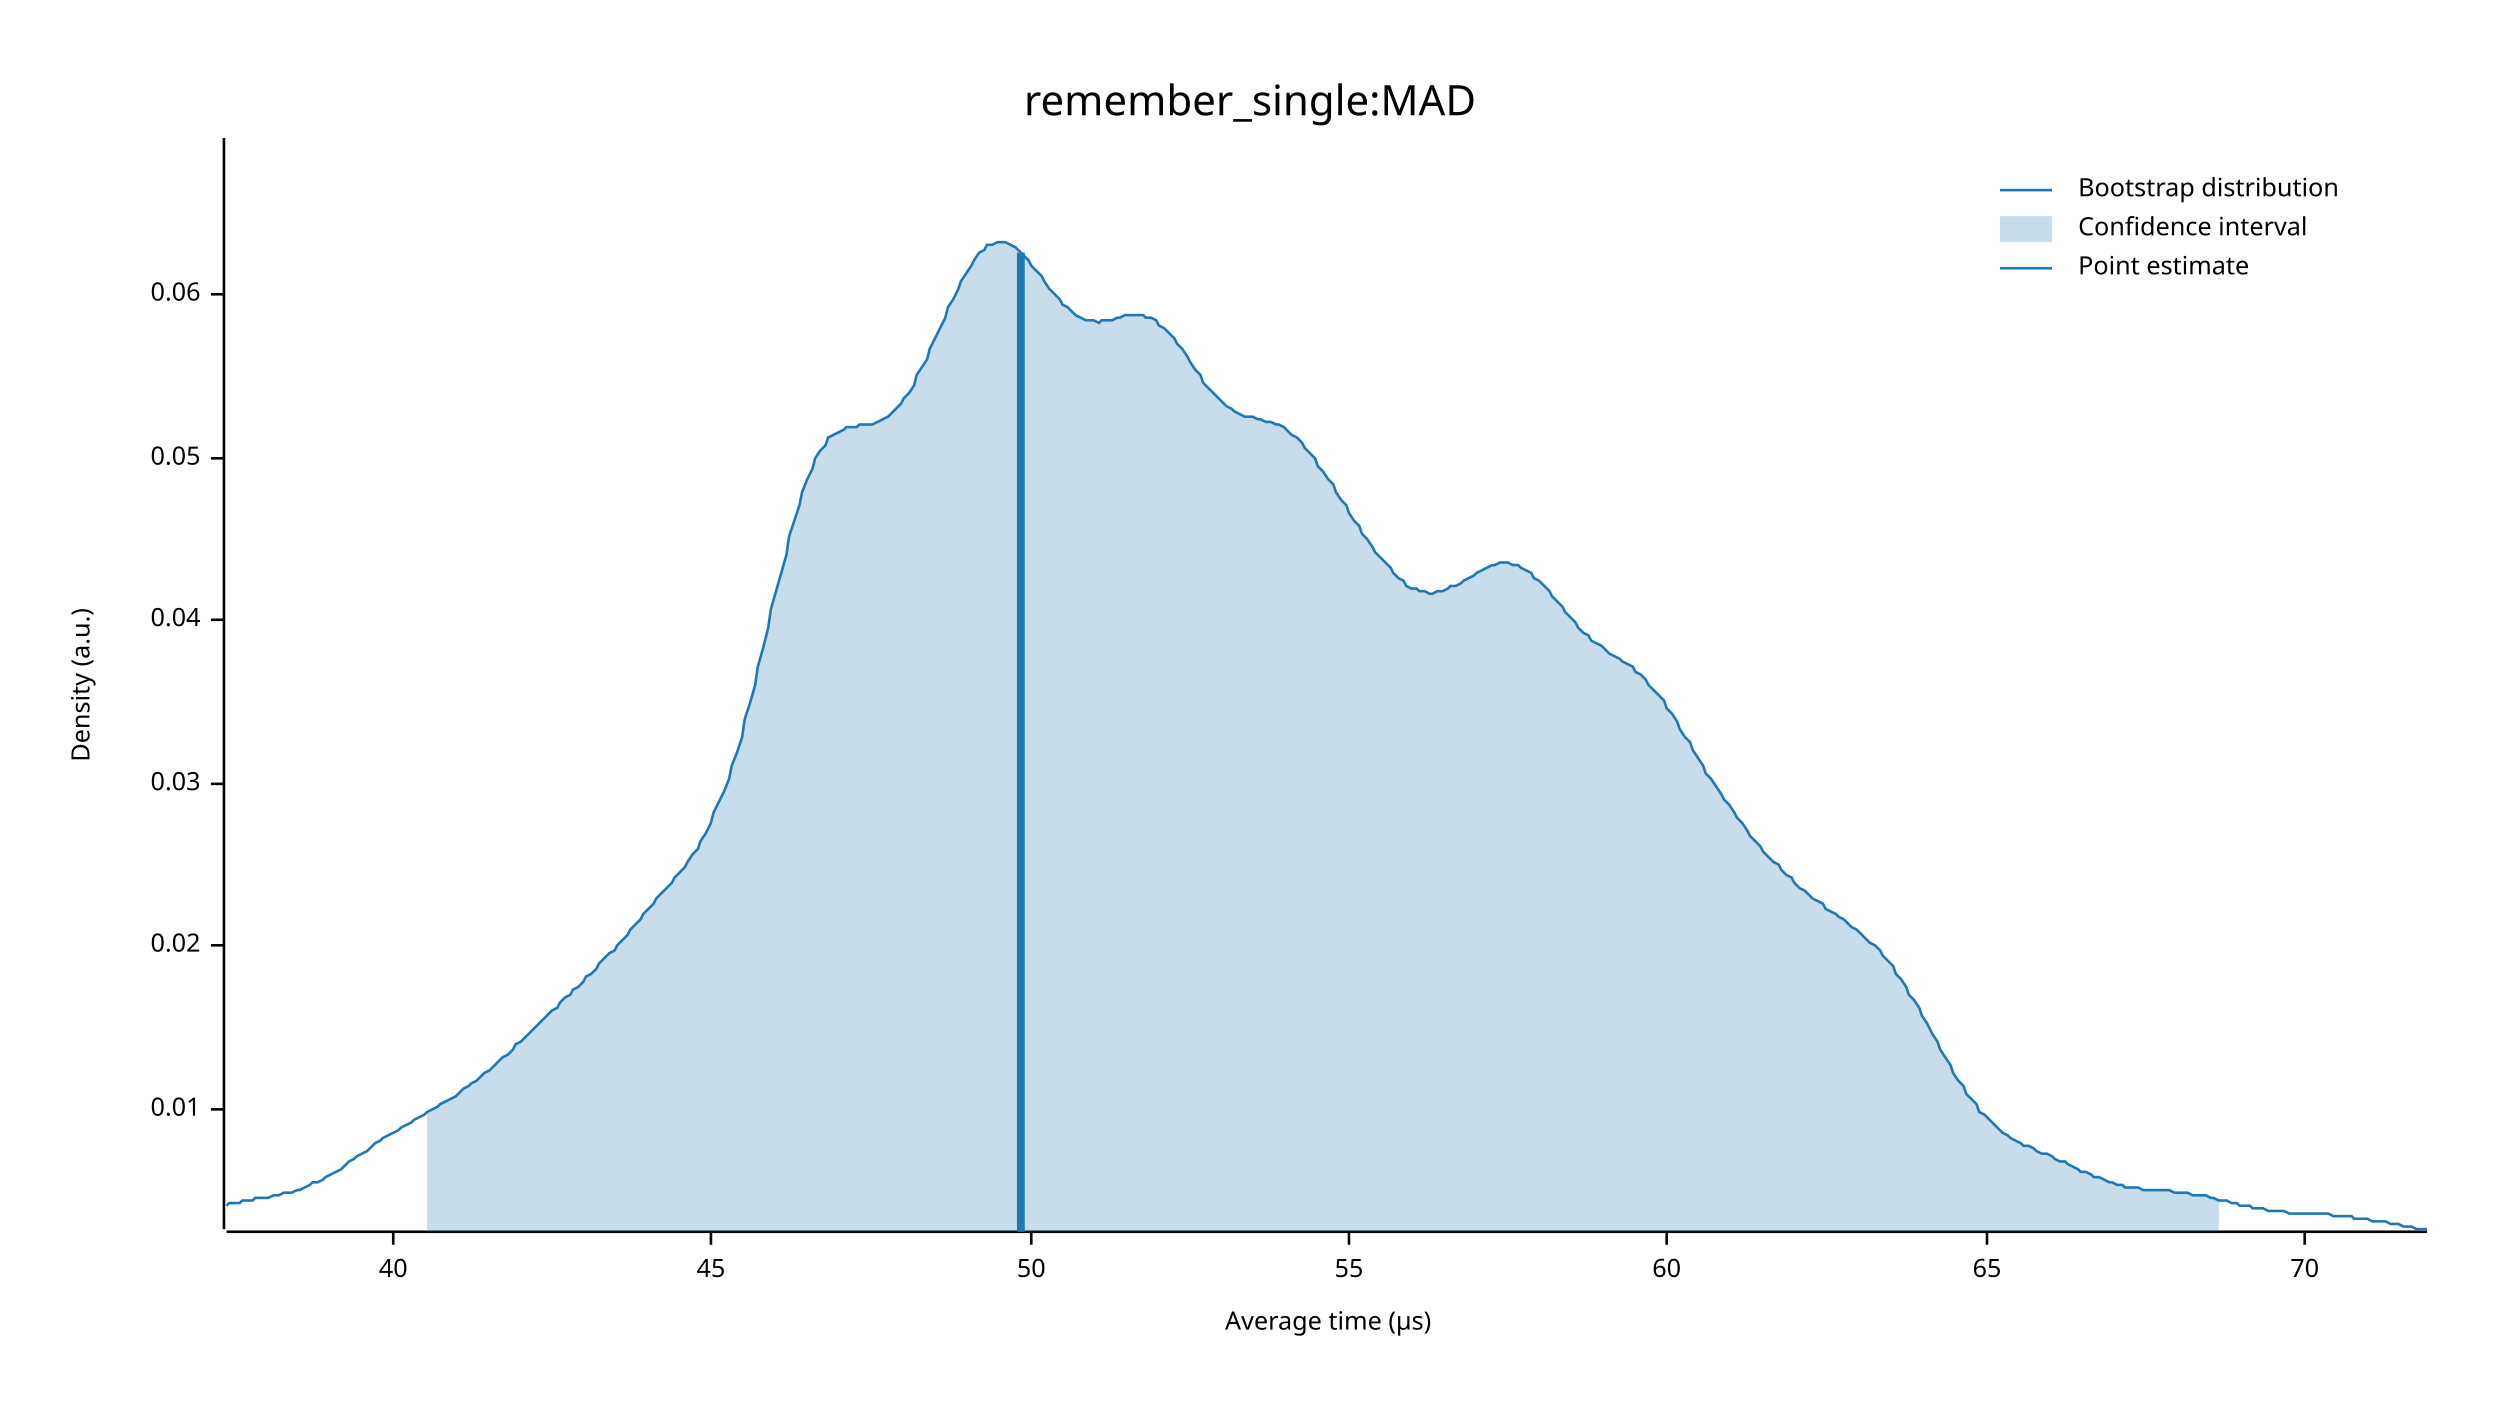
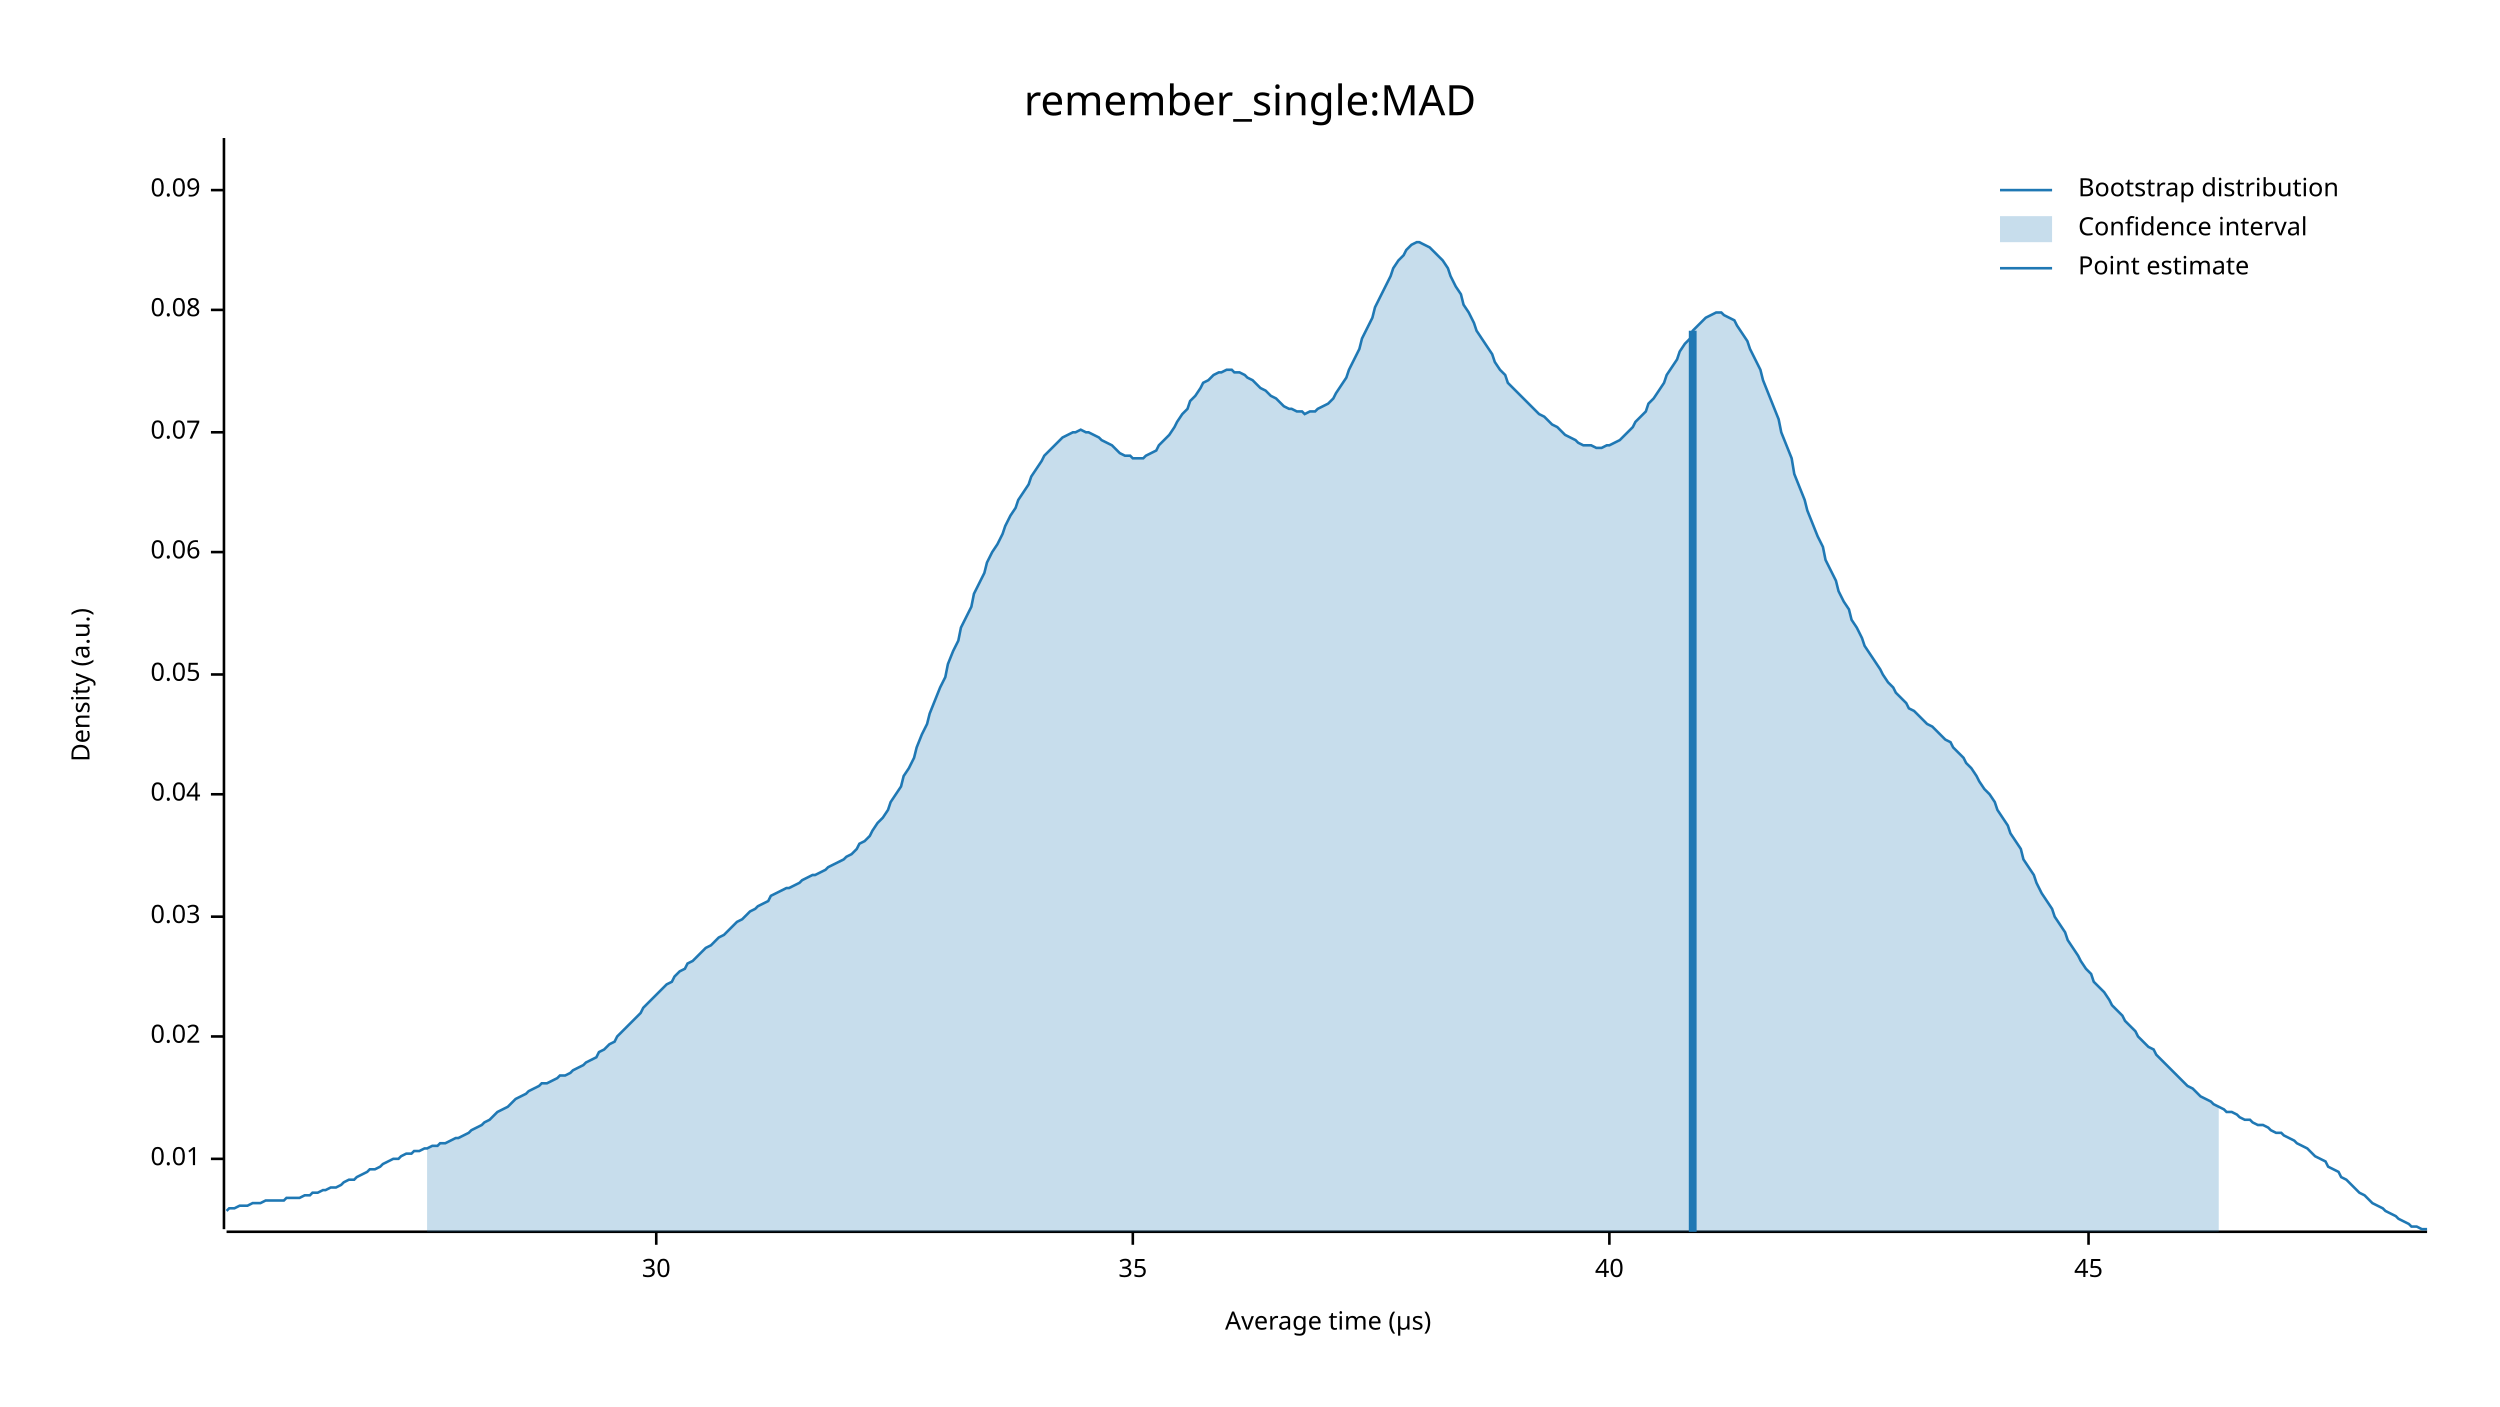
<svg xmlns="http://www.w3.org/2000/svg" width="960" height="540" viewBox="0 0 960 540">
  <text x="480" y="32" dy="0.76em" text-anchor="middle" font-family="sans-serif" font-size="16.129" opacity="1" fill="#000000">
remember_single:MAD
</text>
  <text x="27" y="263" dy="0.76em" text-anchor="middle" font-family="sans-serif" font-size="9.677" opacity="1" fill="#000000" transform="rotate(270, 27, 263)">
Density (a.u.)
</text>
  <text x="510" y="513" dy="-0.5ex" text-anchor="middle" font-family="sans-serif" font-size="9.677" opacity="1" fill="#000000">
Average time (µs)
</text>
  <polyline fill="none" opacity="1" stroke="#000000" stroke-width="1" points="86,53 86,472 " />
-   <text x="77" y="426" dy="0.5ex" text-anchor="end" font-family="sans-serif" font-size="9.677" opacity="1" fill="#000000">
+   <text x="77" y="445" dy="0.5ex" text-anchor="end" font-family="sans-serif" font-size="9.677" opacity="1" fill="#000000">
0.01
</text>
-   <polyline fill="none" opacity="1" stroke="#000000" stroke-width="1" points="81,426 86,426 " />
-   <text x="77" y="363" dy="0.5ex" text-anchor="end" font-family="sans-serif" font-size="9.677" opacity="1" fill="#000000">
+   <polyline fill="none" opacity="1" stroke="#000000" stroke-width="1" points="81,445 86,445 " />
+   <text x="77" y="398" dy="0.5ex" text-anchor="end" font-family="sans-serif" font-size="9.677" opacity="1" fill="#000000">
0.02
</text>
-   <polyline fill="none" opacity="1" stroke="#000000" stroke-width="1" points="81,363 86,363 " />
-   <text x="77" y="301" dy="0.5ex" text-anchor="end" font-family="sans-serif" font-size="9.677" opacity="1" fill="#000000">
+   <polyline fill="none" opacity="1" stroke="#000000" stroke-width="1" points="81,398 86,398 " />
+   <text x="77" y="352" dy="0.5ex" text-anchor="end" font-family="sans-serif" font-size="9.677" opacity="1" fill="#000000">
0.03
</text>
-   <polyline fill="none" opacity="1" stroke="#000000" stroke-width="1" points="81,301 86,301 " />
-   <text x="77" y="238" dy="0.5ex" text-anchor="end" font-family="sans-serif" font-size="9.677" opacity="1" fill="#000000">
+   <polyline fill="none" opacity="1" stroke="#000000" stroke-width="1" points="81,352 86,352 " />
+   <text x="77" y="305" dy="0.5ex" text-anchor="end" font-family="sans-serif" font-size="9.677" opacity="1" fill="#000000">
0.04
</text>
-   <polyline fill="none" opacity="1" stroke="#000000" stroke-width="1" points="81,238 86,238 " />
-   <text x="77" y="176" dy="0.5ex" text-anchor="end" font-family="sans-serif" font-size="9.677" opacity="1" fill="#000000">
+   <polyline fill="none" opacity="1" stroke="#000000" stroke-width="1" points="81,305 86,305 " />
+   <text x="77" y="259" dy="0.5ex" text-anchor="end" font-family="sans-serif" font-size="9.677" opacity="1" fill="#000000">
0.05
</text>
-   <polyline fill="none" opacity="1" stroke="#000000" stroke-width="1" points="81,176 86,176 " />
-   <text x="77" y="113" dy="0.5ex" text-anchor="end" font-family="sans-serif" font-size="9.677" opacity="1" fill="#000000">
+   <polyline fill="none" opacity="1" stroke="#000000" stroke-width="1" points="81,259 86,259 " />
+   <text x="77" y="212" dy="0.5ex" text-anchor="end" font-family="sans-serif" font-size="9.677" opacity="1" fill="#000000">
0.06
</text>
-   <polyline fill="none" opacity="1" stroke="#000000" stroke-width="1" points="81,113 86,113 " />
+   <polyline fill="none" opacity="1" stroke="#000000" stroke-width="1" points="81,212 86,212 " />
+   <text x="77" y="166" dy="0.5ex" text-anchor="end" font-family="sans-serif" font-size="9.677" opacity="1" fill="#000000">
+ 0.07
+ </text>
+   <polyline fill="none" opacity="1" stroke="#000000" stroke-width="1" points="81,166 86,166 " />
+   <text x="77" y="119" dy="0.5ex" text-anchor="end" font-family="sans-serif" font-size="9.677" opacity="1" fill="#000000">
+ 0.08
+ </text>
+   <polyline fill="none" opacity="1" stroke="#000000" stroke-width="1" points="81,119 86,119 " />
+   <text x="77" y="73" dy="0.5ex" text-anchor="end" font-family="sans-serif" font-size="9.677" opacity="1" fill="#000000">
+ 0.09
+ </text>
+   <polyline fill="none" opacity="1" stroke="#000000" stroke-width="1" points="81,73 86,73 " />
  <polyline fill="none" opacity="1" stroke="#000000" stroke-width="1" points="87,473 932,473 " />
-   <text x="151" y="483" dy="0.76em" text-anchor="middle" font-family="sans-serif" font-size="9.677" opacity="1" fill="#000000">
+   <text x="252" y="483" dy="0.76em" text-anchor="middle" font-family="sans-serif" font-size="9.677" opacity="1" fill="#000000">
+ 30
+ </text>
+   <polyline fill="none" opacity="1" stroke="#000000" stroke-width="1" points="252,473 252,478 " />
+   <text x="435" y="483" dy="0.76em" text-anchor="middle" font-family="sans-serif" font-size="9.677" opacity="1" fill="#000000">
+ 35
+ </text>
+   <polyline fill="none" opacity="1" stroke="#000000" stroke-width="1" points="435,473 435,478 " />
+   <text x="618" y="483" dy="0.76em" text-anchor="middle" font-family="sans-serif" font-size="9.677" opacity="1" fill="#000000">
40
</text>
-   <polyline fill="none" opacity="1" stroke="#000000" stroke-width="1" points="151,473 151,478 " />
-   <text x="273" y="483" dy="0.76em" text-anchor="middle" font-family="sans-serif" font-size="9.677" opacity="1" fill="#000000">
+   <polyline fill="none" opacity="1" stroke="#000000" stroke-width="1" points="618,473 618,478 " />
+   <text x="802" y="483" dy="0.76em" text-anchor="middle" font-family="sans-serif" font-size="9.677" opacity="1" fill="#000000">
45
</text>
-   <polyline fill="none" opacity="1" stroke="#000000" stroke-width="1" points="273,473 273,478 " />
-   <text x="396" y="483" dy="0.76em" text-anchor="middle" font-family="sans-serif" font-size="9.677" opacity="1" fill="#000000">
- 50
- </text>
-   <polyline fill="none" opacity="1" stroke="#000000" stroke-width="1" points="396,473 396,478 " />
-   <text x="518" y="483" dy="0.76em" text-anchor="middle" font-family="sans-serif" font-size="9.677" opacity="1" fill="#000000">
- 55
- </text>
-   <polyline fill="none" opacity="1" stroke="#000000" stroke-width="1" points="518,473 518,478 " />
-   <text x="640" y="483" dy="0.76em" text-anchor="middle" font-family="sans-serif" font-size="9.677" opacity="1" fill="#000000">
- 60
- </text>
-   <polyline fill="none" opacity="1" stroke="#000000" stroke-width="1" points="640,473 640,478 " />
-   <text x="763" y="483" dy="0.76em" text-anchor="middle" font-family="sans-serif" font-size="9.677" opacity="1" fill="#000000">
- 65
- </text>
-   <polyline fill="none" opacity="1" stroke="#000000" stroke-width="1" points="763,473 763,478 " />
-   <text x="885" y="483" dy="0.76em" text-anchor="middle" font-family="sans-serif" font-size="9.677" opacity="1" fill="#000000">
- 70
- </text>
-   <polyline fill="none" opacity="1" stroke="#000000" stroke-width="1" points="885,473 885,478 " />
-   <polyline fill="none" opacity="1" stroke="#1F78B4" stroke-width="1" points="87,463 88,462 90,462 92,462 93,461 95,461 97,461 98,460 100,460 102,460 103,460 105,459 107,459 109,458 110,458 112,458 114,457 115,457 117,456 119,455 120,454 122,454 124,453 125,452 127,451 129,450 131,449 132,448 134,446 136,445 137,444 139,443 141,442 142,441 144,439 146,438 147,437 149,436 151,435 153,434 154,433 156,432 158,431 159,430 161,429 163,428 164,427 166,426 168,425 169,424 171,423 173,422 175,421 176,420 178,418 180,417 181,416 183,415 185,413 186,412 188,411 190,409 191,408 193,406 195,405 197,403 198,401 200,400 202,398 203,397 205,395 207,393 208,392 210,390 212,388 214,387 215,385 217,383 219,382 220,380 222,379 224,377 225,375 227,374 229,372 230,370 232,368 234,366 236,365 237,363 239,361 241,359 242,357 244,355 246,353 247,351 249,349 251,347 252,345 254,343 256,341 258,339 259,337 261,335 263,333 264,331 266,328 268,326 269,323 271,320 273,316 274,312 276,308 278,304 280,299 281,294 283,289 285,283 286,276 288,270 290,263 291,256 293,249 295,241 296,234 298,227 300,220 302,213 303,206 305,200 307,194 308,189 310,184 312,180 313,176 315,173 317,171 318,168 320,167 322,166 324,165 325,164 327,164 329,164 330,163 332,163 334,163 335,163 337,162 339,161 341,160 342,159 344,157 346,155 347,153 349,151 351,148 352,144 354,141 356,138 357,134 359,130 361,126 363,122 364,118 366,115 368,111 369,108 371,105 373,102 374,100 376,97 378,96 379,94 381,94 383,93 385,93 386,93 388,94 390,95 391,96 393,98 395,100 396,102 398,104 400,106 401,108 403,111 405,113 407,115 408,117 410,118 412,120 413,121 415,122 417,123 418,123 420,123 422,124 423,123 425,123 427,123 429,122 430,122 432,121 434,121 435,121 437,121 439,121 440,122 442,122 444,123 445,125 447,126 449,128 451,130 452,132 454,134 456,137 457,139 459,142 461,144 462,147 464,149 466,151 468,153 469,154 471,156 473,157 474,158 476,159 478,160 479,160 481,160 483,161 484,161 486,162 488,162 490,163 491,163 493,164 495,166 496,167 498,168 500,170 501,172 503,174 505,176 506,179 508,181 510,184 512,186 513,189 515,192 517,194 518,197 520,200 522,202 523,205 525,207 527,210 528,212 530,214 532,216 534,218 535,220 537,222 539,223 540,225 542,226 544,226 545,227 547,227 549,228 550,228 552,227 554,227 556,226 557,225 559,225 561,224 562,223 564,222 566,221 567,220 569,219 571,218 573,217 574,217 576,216 578,216 579,216 581,217 583,217 584,218 586,219 588,220 589,222 591,223 593,225 595,227 596,229 598,231 600,233 601,235 603,237 605,239 606,241 608,243 610,244 611,246 613,247 615,248 617,250 618,251 620,252 622,253 623,254 625,255 627,256 628,258 630,259 632,261 633,263 635,265 637,267 639,269 640,272 642,274 644,277 645,280 647,283 649,285 650,288 652,291 654,294 655,297 657,299 659,302 661,305 662,307 664,309 666,312 667,314 669,316 671,319 672,321 674,323 676,325 677,327 679,329 681,331 683,332 684,334 686,336 688,337 689,339 691,341 693,342 694,343 696,345 698,346 700,347 701,349 703,350 705,351 706,352 708,353 710,355 711,356 713,357 715,359 716,360 718,362 720,363 722,365 723,367 725,369 727,371 728,374 730,376 732,379 733,382 735,384 737,387 738,390 740,393 742,397 744,400 745,403 747,406 749,409 750,412 752,415 754,417 755,420 757,422 759,424 760,427 762,428 764,430 766,432 767,433 769,435 771,436 772,437 774,438 776,439 777,440 779,440 781,441 782,442 784,443 786,443 788,444 789,445 791,446 793,446 794,447 796,448 798,449 799,450 801,450 803,451 804,452 806,452 808,453 810,454 811,454 813,455 815,455 816,456 818,456 820,456 821,456 823,457 825,457 827,457 828,457 830,457 832,457 833,457 835,458 837,458 838,458 840,458 842,459 843,459 845,459 847,459 849,460 850,460 852,461 854,461 855,461 857,462 859,462 860,463 862,463 864,463 865,464 867,464 869,464 871,465 872,465 874,465 876,465 877,465 879,466 881,466 882,466 884,466 886,466 887,466 889,466 891,466 893,466 894,466 896,467 898,467 899,467 901,467 903,467 904,468 906,468 908,468 909,468 911,469 913,469 915,469 916,469 918,470 920,470 921,470 923,471 925,471 926,471 928,472 930,472 932,472 " />
-   <polygon opacity="0.25" fill="#1F78B4" points="164,427 166,426 168,425 169,424 171,423 173,422 175,421 176,420 178,418 180,417 181,416 183,415 185,413 186,412 188,411 190,409 191,408 193,406 195,405 197,403 198,401 200,400 202,398 203,397 205,395 207,393 208,392 210,390 212,388 214,387 215,385 217,383 219,382 220,380 222,379 224,377 225,375 227,374 229,372 230,370 232,368 234,366 236,365 237,363 239,361 241,359 242,357 244,355 246,353 247,351 249,349 251,347 252,345 254,343 256,341 258,339 259,337 261,335 263,333 264,331 266,328 268,326 269,323 271,320 273,316 274,312 276,308 278,304 280,299 281,294 283,289 285,283 286,276 288,270 290,263 291,256 293,249 295,241 296,234 298,227 300,220 302,213 303,206 305,200 307,194 308,189 310,184 312,180 313,176 315,173 317,171 318,168 320,167 322,166 324,165 325,164 327,164 329,164 330,163 332,163 334,163 335,163 337,162 339,161 341,160 342,159 344,157 346,155 347,153 349,151 351,148 352,144 354,141 356,138 357,134 359,130 361,126 363,122 364,118 366,115 368,111 369,108 371,105 373,102 374,100 376,97 378,96 379,94 381,94 383,93 385,93 386,93 388,94 390,95 391,96 393,98 395,100 396,102 398,104 400,106 401,108 403,111 405,113 407,115 408,117 410,118 412,120 413,121 415,122 417,123 418,123 420,123 422,124 423,123 425,123 427,123 429,122 430,122 432,121 434,121 435,121 437,121 439,121 440,122 442,122 444,123 445,125 447,126 449,128 451,130 452,132 454,134 456,137 457,139 459,142 461,144 462,147 464,149 466,151 468,153 469,154 471,156 473,157 474,158 476,159 478,160 479,160 481,160 483,161 484,161 486,162 488,162 490,163 491,163 493,164 495,166 496,167 498,168 500,170 501,172 503,174 505,176 506,179 508,181 510,184 512,186 513,189 515,192 517,194 518,197 520,200 522,202 523,205 525,207 527,210 528,212 530,214 532,216 534,218 535,220 537,222 539,223 540,225 542,226 544,226 545,227 547,227 549,228 550,228 552,227 554,227 556,226 557,225 559,225 561,224 562,223 564,222 566,221 567,220 569,219 571,218 573,217 574,217 576,216 578,216 579,216 581,217 583,217 584,218 586,219 588,220 589,222 591,223 593,225 595,227 596,229 598,231 600,233 601,235 603,237 605,239 606,241 608,243 610,244 611,246 613,247 615,248 617,250 618,251 620,252 622,253 623,254 625,255 627,256 628,258 630,259 632,261 633,263 635,265 637,267 639,269 640,272 642,274 644,277 645,280 647,283 649,285 650,288 652,291 654,294 655,297 657,299 659,302 661,305 662,307 664,309 666,312 667,314 669,316 671,319 672,321 674,323 676,325 677,327 679,329 681,331 683,332 684,334 686,336 688,337 689,339 691,341 693,342 694,343 696,345 698,346 700,347 701,349 703,350 705,351 706,352 708,353 710,355 711,356 713,357 715,359 716,360 718,362 720,363 722,365 723,367 725,369 727,371 728,374 730,376 732,379 733,382 735,384 737,387 738,390 740,393 742,397 744,400 745,403 747,406 749,409 750,412 752,415 754,417 755,420 757,422 759,424 760,427 762,428 764,430 766,432 767,433 769,435 771,436 772,437 774,438 776,439 777,440 779,440 781,441 782,442 784,443 786,443 788,444 789,445 791,446 793,446 794,447 796,448 798,449 799,450 801,450 803,451 804,452 806,452 808,453 810,454 811,454 813,455 815,455 816,456 818,456 820,456 821,456 823,457 825,457 827,457 828,457 830,457 832,457 833,457 835,458 837,458 838,458 840,458 842,459 843,459 845,459 847,459 849,460 850,460 852,461 852,473 164,473 " />
-   <polyline fill="none" opacity="1" stroke="#1F78B4" stroke-width="3" points="392,473 392,97 " />
+   <polyline fill="none" opacity="1" stroke="#000000" stroke-width="1" points="802,473 802,478 " />
+   <polyline fill="none" opacity="1" stroke="#1F78B4" stroke-width="1" points="87,465 88,464 90,464 92,463 93,463 95,463 97,462 98,462 100,462 102,461 103,461 105,461 107,461 109,461 110,460 112,460 114,460 115,460 117,459 119,459 120,458 122,458 124,457 125,457 127,456 129,456 131,455 132,454 134,453 136,453 137,452 139,451 141,450 142,449 144,449 146,448 147,447 149,446 151,445 153,445 154,444 156,443 158,443 159,442 161,442 163,441 164,441 166,440 168,440 169,439 171,439 173,438 175,437 176,437 178,436 180,435 181,434 183,433 185,432 186,431 188,430 190,428 191,427 193,426 195,425 197,423 198,422 200,421 202,420 203,419 205,418 207,417 208,416 210,416 212,415 214,414 215,413 217,413 219,412 220,411 222,410 224,409 225,408 227,407 229,406 230,404 232,403 234,401 236,400 237,398 239,396 241,394 242,393 244,391 246,389 247,387 249,385 251,383 252,382 254,380 256,378 258,377 259,375 261,373 263,372 264,370 266,369 268,367 269,366 271,364 273,363 274,362 276,360 278,359 280,357 281,356 283,354 285,353 286,352 288,350 290,349 291,348 293,347 295,346 296,344 298,343 300,342 302,341 303,341 305,340 307,339 308,338 310,337 312,336 313,336 315,335 317,334 318,333 320,332 322,331 324,330 325,329 327,328 329,326 330,324 332,323 334,321 335,319 337,316 339,314 341,311 342,308 344,305 346,302 347,298 349,295 351,291 352,287 354,282 356,278 357,274 359,269 361,264 363,260 364,255 366,250 368,246 369,241 371,237 373,233 374,228 376,224 378,220 379,216 381,212 383,209 385,205 386,202 388,198 390,195 391,192 393,189 395,186 396,183 398,180 400,177 401,175 403,173 405,171 407,169 408,168 410,167 412,166 413,166 415,165 417,166 418,166 420,167 422,168 423,169 425,170 427,171 429,173 430,174 432,175 434,175 435,176 437,176 439,176 440,175 442,174 444,173 445,171 447,169 449,167 451,164 452,162 454,159 456,157 457,154 459,152 461,149 462,147 464,146 466,144 468,143 469,143 471,142 473,142 474,143 476,143 478,144 479,145 481,146 483,148 484,149 486,150 488,152 490,153 491,154 493,156 495,157 496,157 498,158 500,158 501,159 503,158 505,158 506,157 508,156 510,155 512,153 513,151 515,148 517,145 518,142 520,138 522,134 523,130 525,126 527,122 528,118 530,114 532,110 534,106 535,103 537,100 539,98 540,96 542,94 544,93 545,93 547,94 549,95 550,96 552,98 554,100 556,103 557,106 559,110 561,113 562,117 564,120 566,124 567,127 569,130 571,133 573,136 574,139 576,142 578,144 579,147 581,149 583,151 584,152 586,154 588,156 589,157 591,159 593,160 595,162 596,163 598,164 600,166 601,167 603,168 605,169 606,170 608,171 610,171 611,171 613,172 615,172 617,171 618,171 620,170 622,169 623,168 625,166 627,164 628,162 630,160 632,158 633,155 635,153 637,150 639,147 640,144 642,141 644,138 645,135 647,132 649,130 650,127 652,125 654,123 655,122 657,121 659,120 661,120 662,121 664,122 666,123 667,125 669,128 671,131 672,134 674,138 676,142 677,146 679,151 681,156 683,161 684,166 686,171 688,176 689,182 691,187 693,192 694,196 696,201 698,206 700,210 701,215 703,219 705,223 706,227 708,231 710,234 711,238 713,241 715,245 716,248 718,251 720,254 722,257 723,259 725,262 727,264 728,266 730,268 732,270 733,272 735,273 737,275 738,276 740,278 742,279 744,281 745,282 747,284 749,285 750,287 752,289 754,291 755,293 757,295 759,298 760,300 762,303 764,305 766,308 767,311 769,314 771,317 772,320 774,323 776,326 777,330 779,333 781,336 782,339 784,343 786,346 788,349 789,352 791,355 793,358 794,361 796,364 798,367 799,369 801,372 803,374 804,377 806,379 808,381 810,384 811,386 813,388 815,390 816,392 818,394 820,396 821,398 823,400 825,402 827,403 828,405 830,407 832,409 833,410 835,412 837,414 838,415 840,417 842,418 843,419 845,421 847,422 849,423 850,424 852,425 854,426 855,427 857,427 859,428 860,429 862,430 864,430 865,431 867,432 869,432 871,433 872,434 874,435 876,435 877,436 879,437 881,438 882,439 884,440 886,441 887,442 889,444 891,445 893,446 894,448 896,449 898,450 899,452 901,453 903,455 904,456 906,458 908,459 909,460 911,462 913,463 915,464 916,465 918,466 920,467 921,468 923,469 925,470 926,471 928,471 930,472 932,472 " />
+   <polygon opacity="0.25" fill="#1F78B4" points="164,441 166,440 168,440 169,439 171,439 173,438 175,437 176,437 178,436 180,435 181,434 183,433 185,432 186,431 188,430 190,428 191,427 193,426 195,425 197,423 198,422 200,421 202,420 203,419 205,418 207,417 208,416 210,416 212,415 214,414 215,413 217,413 219,412 220,411 222,410 224,409 225,408 227,407 229,406 230,404 232,403 234,401 236,400 237,398 239,396 241,394 242,393 244,391 246,389 247,387 249,385 251,383 252,382 254,380 256,378 258,377 259,375 261,373 263,372 264,370 266,369 268,367 269,366 271,364 273,363 274,362 276,360 278,359 280,357 281,356 283,354 285,353 286,352 288,350 290,349 291,348 293,347 295,346 296,344 298,343 300,342 302,341 303,341 305,340 307,339 308,338 310,337 312,336 313,336 315,335 317,334 318,333 320,332 322,331 324,330 325,329 327,328 329,326 330,324 332,323 334,321 335,319 337,316 339,314 341,311 342,308 344,305 346,302 347,298 349,295 351,291 352,287 354,282 356,278 357,274 359,269 361,264 363,260 364,255 366,250 368,246 369,241 371,237 373,233 374,228 376,224 378,220 379,216 381,212 383,209 385,205 386,202 388,198 390,195 391,192 393,189 395,186 396,183 398,180 400,177 401,175 403,173 405,171 407,169 408,168 410,167 412,166 413,166 415,165 417,166 418,166 420,167 422,168 423,169 425,170 427,171 429,173 430,174 432,175 434,175 435,176 437,176 439,176 440,175 442,174 444,173 445,171 447,169 449,167 451,164 452,162 454,159 456,157 457,154 459,152 461,149 462,147 464,146 466,144 468,143 469,143 471,142 473,142 474,143 476,143 478,144 479,145 481,146 483,148 484,149 486,150 488,152 490,153 491,154 493,156 495,157 496,157 498,158 500,158 501,159 503,158 505,158 506,157 508,156 510,155 512,153 513,151 515,148 517,145 518,142 520,138 522,134 523,130 525,126 527,122 528,118 530,114 532,110 534,106 535,103 537,100 539,98 540,96 542,94 544,93 545,93 547,94 549,95 550,96 552,98 554,100 556,103 557,106 559,110 561,113 562,117 564,120 566,124 567,127 569,130 571,133 573,136 574,139 576,142 578,144 579,147 581,149 583,151 584,152 586,154 588,156 589,157 591,159 593,160 595,162 596,163 598,164 600,166 601,167 603,168 605,169 606,170 608,171 610,171 611,171 613,172 615,172 617,171 618,171 620,170 622,169 623,168 625,166 627,164 628,162 630,160 632,158 633,155 635,153 637,150 639,147 640,144 642,141 644,138 645,135 647,132 649,130 650,127 652,125 654,123 655,122 657,121 659,120 661,120 662,121 664,122 666,123 667,125 669,128 671,131 672,134 674,138 676,142 677,146 679,151 681,156 683,161 684,166 686,171 688,176 689,182 691,187 693,192 694,196 696,201 698,206 700,210 701,215 703,219 705,223 706,227 708,231 710,234 711,238 713,241 715,245 716,248 718,251 720,254 722,257 723,259 725,262 727,264 728,266 730,268 732,270 733,272 735,273 737,275 738,276 740,278 742,279 744,281 745,282 747,284 749,285 750,287 752,289 754,291 755,293 757,295 759,298 760,300 762,303 764,305 766,308 767,311 769,314 771,317 772,320 774,323 776,326 777,330 779,333 781,336 782,339 784,343 786,346 788,349 789,352 791,355 793,358 794,361 796,364 798,367 799,369 801,372 803,374 804,377 806,379 808,381 810,384 811,386 813,388 815,390 816,392 818,394 820,396 821,398 823,400 825,402 827,403 828,405 830,407 832,409 833,410 835,412 837,414 838,415 840,417 842,418 843,419 845,421 847,422 849,423 850,424 852,425 852,473 164,473 " />
+   <polyline fill="none" opacity="1" stroke="#1F78B4" stroke-width="3" points="650,473 650,127 " />
  <text x="798" y="68" dy="0.76em" text-anchor="start" font-family="sans-serif" font-size="9.677" opacity="1" fill="#000000">
Bootstrap distribution
</text>
  <text x="798" y="83" dy="0.76em" text-anchor="start" font-family="sans-serif" font-size="9.677" opacity="1" fill="#000000">
Confidence interval
</text>
  <text x="798" y="98" dy="0.76em" text-anchor="start" font-family="sans-serif" font-size="9.677" opacity="1" fill="#000000">
Point estimate
</text>
  <polyline fill="none" opacity="1" stroke="#1F78B4" stroke-width="1" points="768,73 788,73 " />
  <rect x="768" y="83" width="20" height="10" opacity="0.25" fill="#1F78B4" stroke="none" />
  <polyline fill="none" opacity="1" stroke="#1F78B4" stroke-width="1" points="768,103 788,103 " />
</svg>
